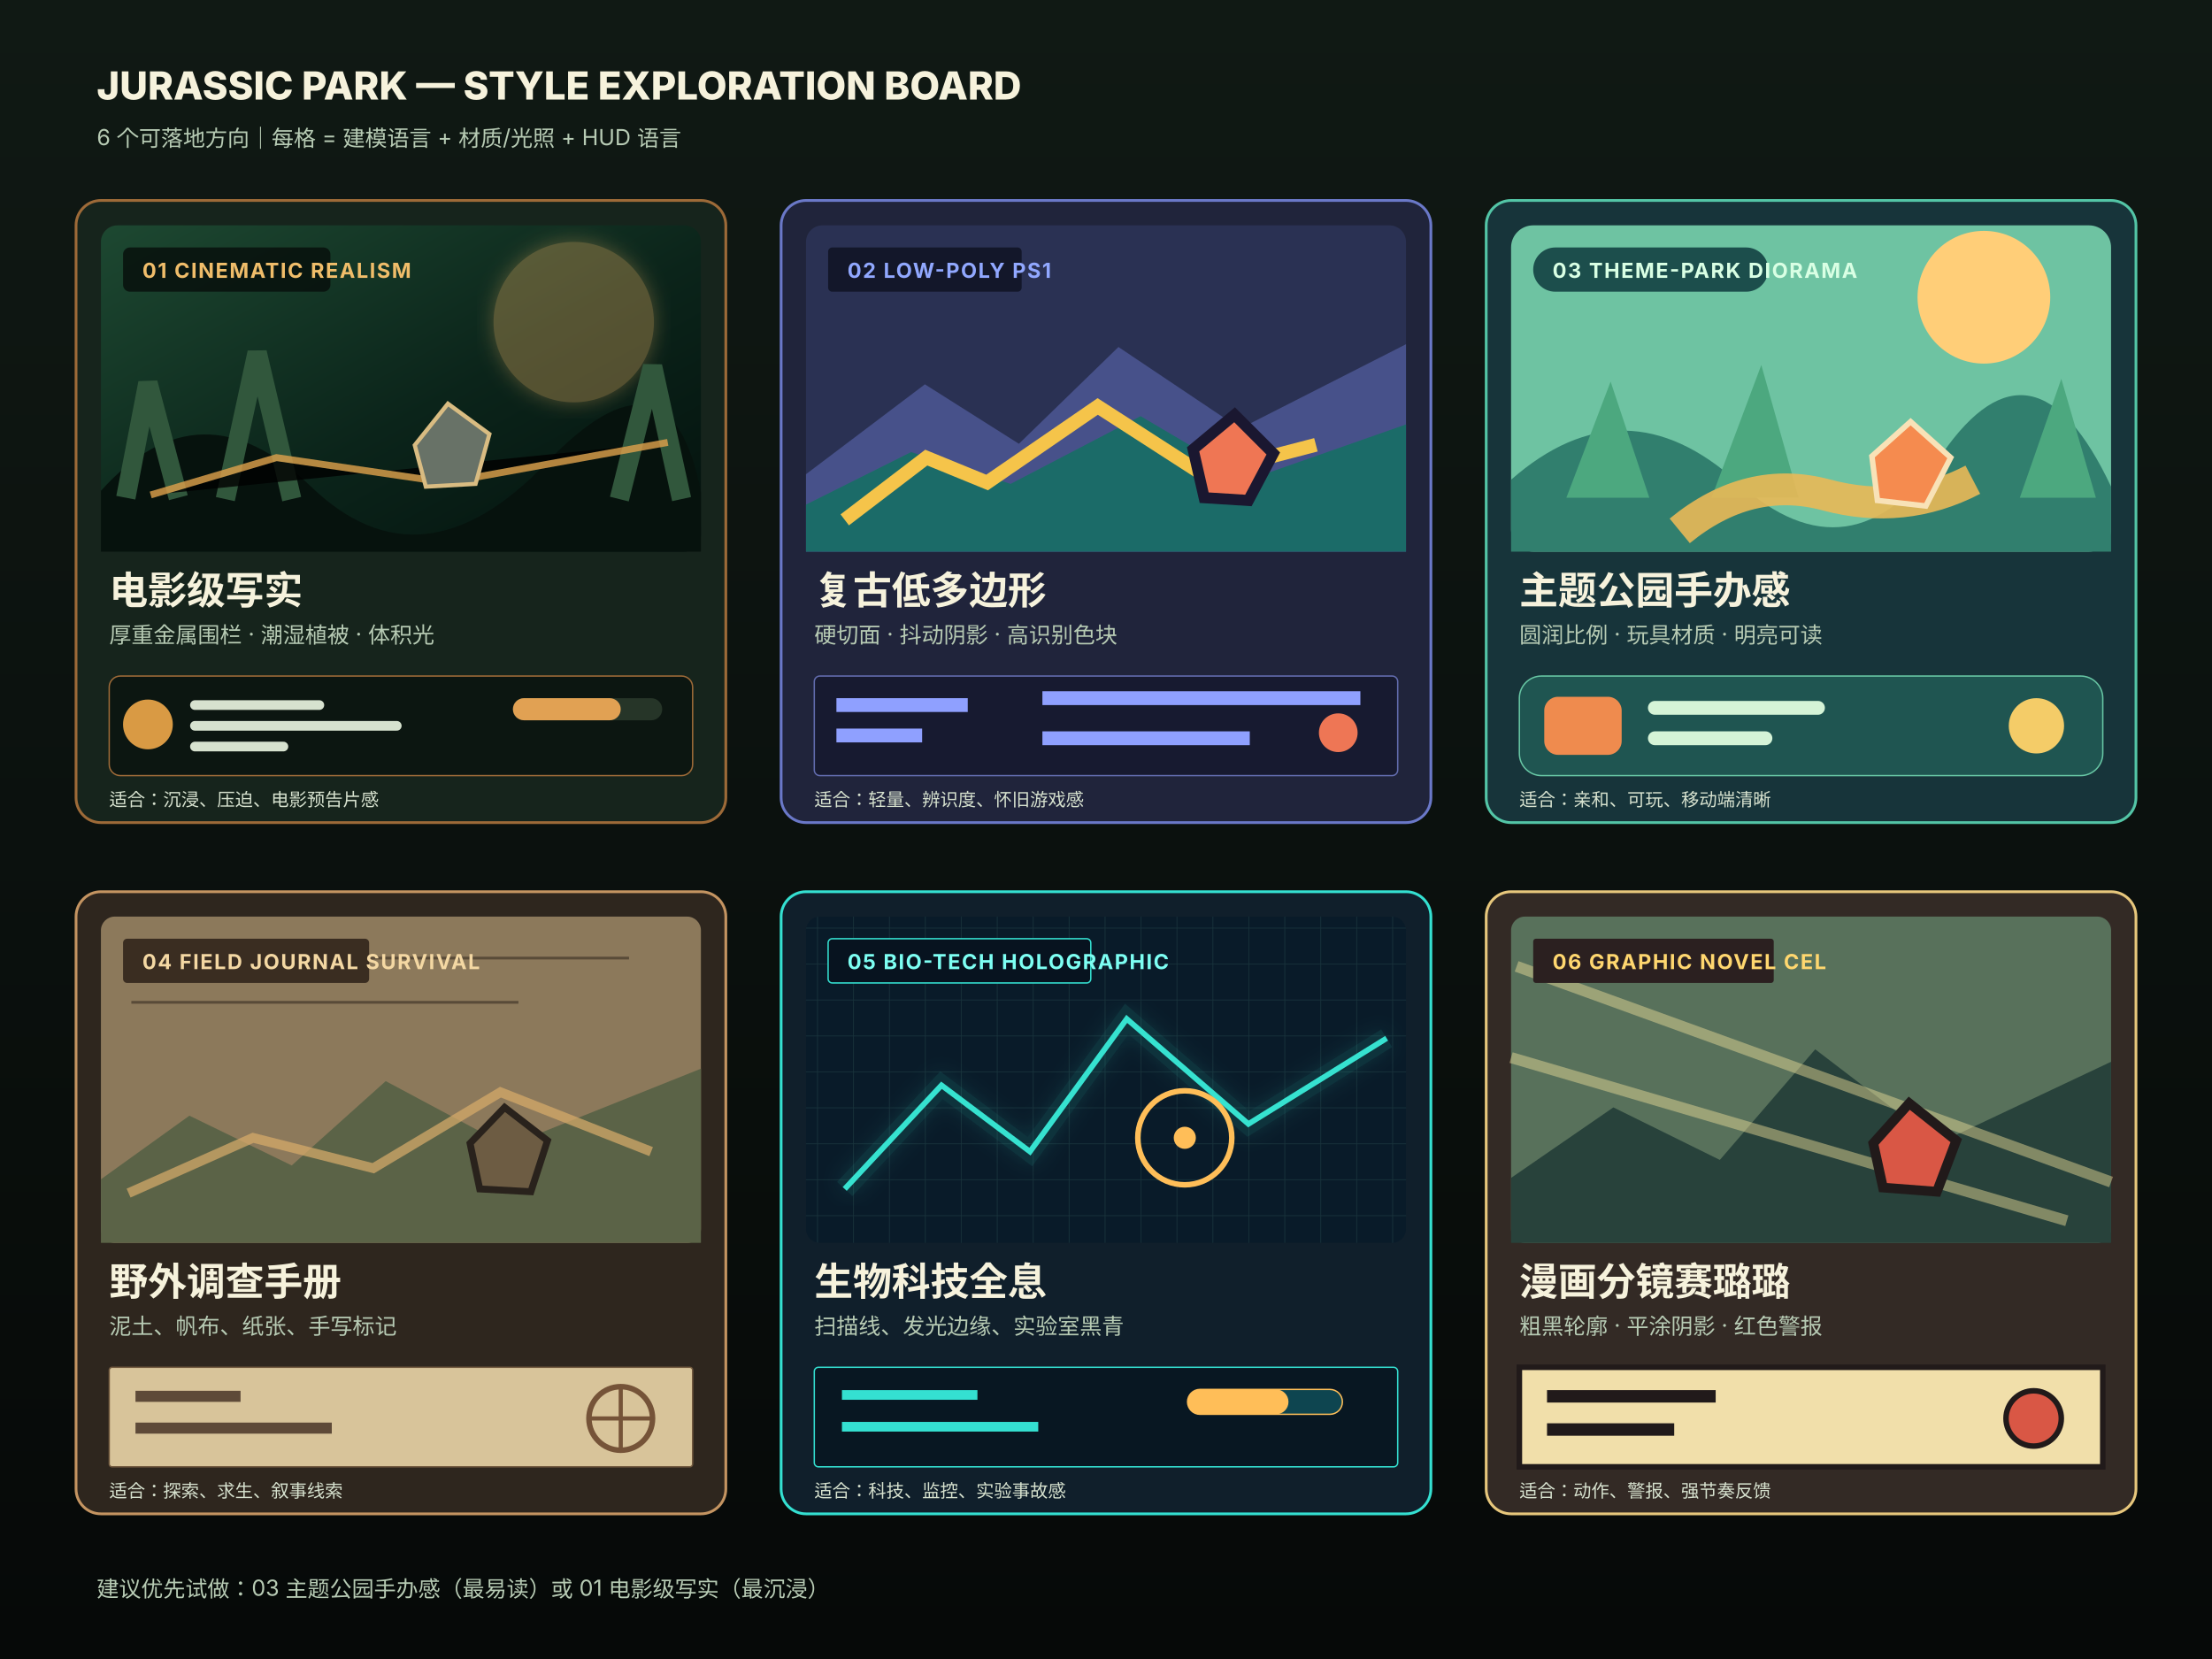
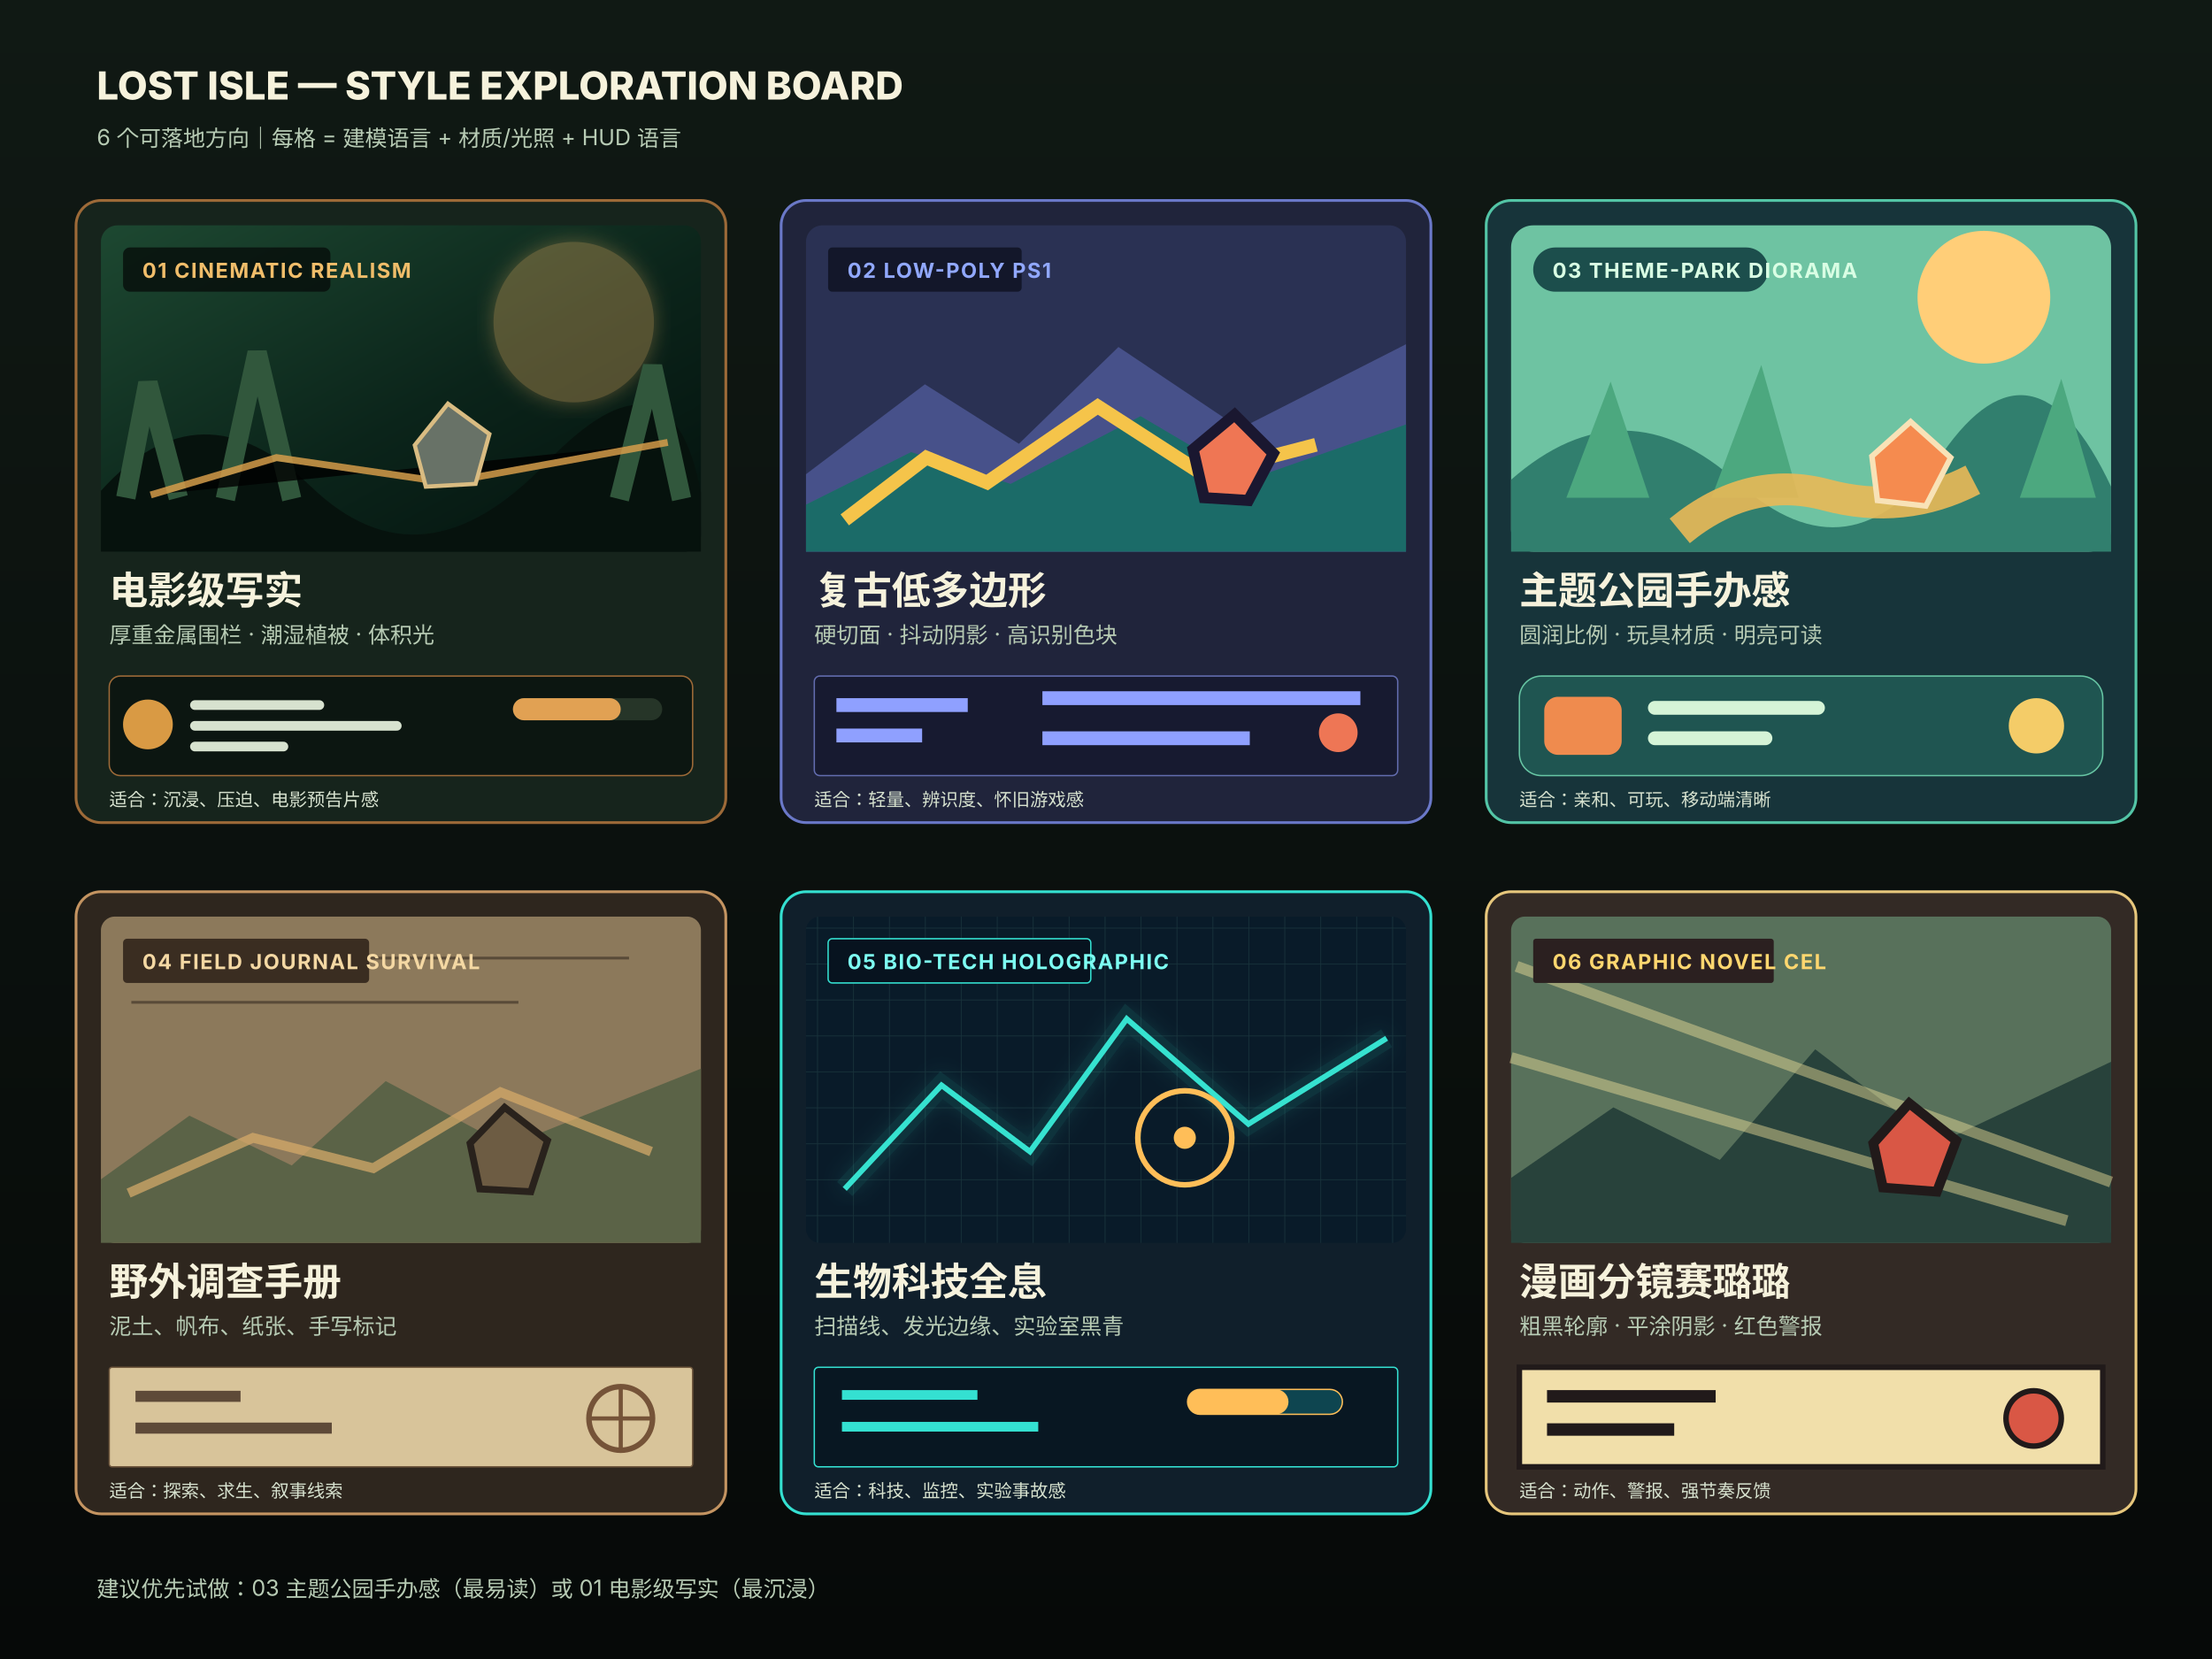
<svg xmlns="http://www.w3.org/2000/svg" width="1600" height="1200" viewBox="0 0 1600 1200">
  <defs>
    <linearGradient id="bg" x2="0" y2="1">
      <stop stop-color="#101914" />
      <stop offset="1" stop-color="#060908" />
    </linearGradient>
    <linearGradient id="jungle" x2="1" y2="1">
      <stop stop-color="#1d4831" />
      <stop offset=".55" stop-color="#0b241a" />
      <stop offset="1" stop-color="#03110d" />
    </linearGradient>
    <linearGradient id="amber" x2="0" y2="1">
      <stop stop-color="#ffe28a" />
      <stop offset="1" stop-color="#c46a24" />
    </linearGradient>
    <linearGradient id="teal" x2="1" y2="1">
      <stop stop-color="#39e6cd" />
      <stop offset="1" stop-color="#145f80" />
    </linearGradient>
    <pattern id="grid" width="26" height="26" patternUnits="userSpaceOnUse">
      <path d="M26 0H0V26" fill="none" stroke="#8ee2c0" stroke-opacity=".12" />
    </pattern>
    <filter id="glow">
      <feGaussianBlur stdDeviation="7" result="b" />
      <feMerge>
        <feMergeNode in="b" />
        <feMergeNode in="SourceGraphic" />
      </feMerge>
    </filter>
    <style>text{font-family:Inter,Arial,'PingFang SC','Microsoft YaHei',sans-serif} .title{font-size:28px;font-weight:800;fill:#f6f2dc}.sub{font-size:16px;fill:#b7cbb4}.tag{font-size:15px;font-weight:700;letter-spacing:1px}.small{font-size:13px;fill:#d7e2cf}</style>
  </defs>
  <rect width="1600" height="1200" fill="url(#bg)" />
-   <text x="70" y="72" class="title" font-size="38">JURASSIC PARK — STYLE EXPLORATION BOARD</text>
+   <text x="70" y="72" class="title" font-size="38">LOST ISLE — STYLE EXPLORATION BOARD</text>
  <text x="70" y="105" class="sub">6 个可落地方向｜每格 = 建模语言 + 材质/光照 + HUD 语言</text>
  <g transform="translate(55 145)">
    <rect width="470" height="450" rx="18" fill="#16241c" stroke="#9d6a38" stroke-width="2" />
    <rect x="18" y="18" width="434" height="236" rx="12" fill="url(#jungle)" />
    <circle cx="360" cy="88" r="58" fill="#f7b968" opacity=".32" filter="url(#glow)" />
    <path d="M18 210 Q90 130 170 207T340 190T452 211V254H18Z" fill="#06120d" />
    <path d="M36 215L52 132 74 215M108 216L131 110 156 216M393 216L417 120 438 216" stroke="#31573c" stroke-width="14" fill="none" />
    <path d="M54 213L145 186 268 204 428 175" stroke="#e0a14b" stroke-width="5" opacity=".8" />
    <path d="M245 177l24-30 30 22-10 36-36 2z" fill="#687267" stroke="#d9bc82" stroke-width="3" />
    <rect x="34" y="34" width="150" height="32" rx="5" fill="#07100c" opacity=".84" />
    <text x="48" y="56" class="tag" fill="#f0bd6a">01 CINEMATIC REALISM</text>
    <text x="24" y="292" class="title">电影级写实</text>
    <text x="24" y="320" class="sub">厚重金属围栏 · 潮湿植被 · 体积光</text>
    <rect x="24" y="344" width="422" height="72" rx="8" fill="#0c1611" stroke="#9d6a38" />
    <circle cx="52" cy="379" r="18" fill="#d99a44" />
    <path d="M86 365h90M86 380h146M86 395h64" stroke="#d7e2cf" stroke-width="7" stroke-linecap="round" />
    <rect x="316" y="360" width="108" height="16" rx="8" fill="#263528" />
    <rect x="316" y="360" width="78" height="16" rx="8" fill="#e1a153" />
    <text x="24" y="438" class="small">适合：沉浸、压迫、电影预告片感</text>
  </g>
  <g transform="translate(565 145)">
    <rect width="470" height="450" rx="18" fill="#20243b" stroke="#6a78c8" stroke-width="2" />
    <rect x="18" y="18" width="434" height="236" rx="12" fill="#2a3153" />
    <path d="M18 198L104 133 172 176 244 106 332 165 452 104V254H18Z" fill="#47518a" />
    <path d="M18 220L94 182 166 205 260 156 338 202 452 162V254H18Z" fill="#1b6b68" />
    <path d="M50 228l55-42 44 18 80-55 76 49 77-20" fill="none" stroke="#f5c44a" stroke-width="10" stroke-linecap="square" />
    <path d="M298 180l30-25 28 28-18 34-32-2z" fill="#ef7654" stroke="#1a1730" stroke-width="8" />
    <rect x="34" y="34" width="140" height="32" rx="3" fill="#13172a" />
    <text x="48" y="56" class="tag" fill="#91a8ff">02 LOW-POLY PS1</text>
    <text x="24" y="292" class="title">复古低多边形</text>
    <text x="24" y="320" class="sub">硬切面 · 抖动阴影 · 高识别色块</text>
    <rect x="24" y="344" width="422" height="72" rx="4" fill="#171a30" stroke="#626cae" />
    <path d="M45 365h85M45 387h52M194 360h220M194 389h140" stroke="#8fa0ff" stroke-width="10" stroke-linecap="square" />
    <circle cx="403" cy="385" r="14" fill="#ee7655" />
    <text x="24" y="438" class="small">适合：轻量、辨识度、怀旧游戏感</text>
  </g>
  <g transform="translate(1075 145)">
    <rect width="470" height="450" rx="18" fill="#17343a" stroke="#53c5a6" stroke-width="2" />
    <rect x="18" y="18" width="434" height="236" rx="16" fill="#6ec3a2" />
    <circle cx="360" cy="70" r="48" fill="#ffce78" />
    <path d="M18 202Q100 130 182 204T330 183T452 207V254H18Z" fill="#317f6e" />
    <path d="M58 215l32-84 28 84M163 215l36-96 27 96M386 215l30-86 25 86" fill="#4ca87f" />
    <path d="M140 239Q190 198 246 213T352 202" fill="none" stroke="#e9b957" stroke-width="23" opacity=".9" />
    <path d="M279 185l28-25 29 26-18 35-35-4z" fill="#f58b4f" stroke="#f8e2b7" stroke-width="4" />
    <rect x="34" y="34" width="170" height="32" rx="16" fill="#1c4e4c" />
    <text x="48" y="56" class="tag" fill="#d9ffe4">03 THEME-PARK DIORAMA</text>
    <text x="24" y="292" class="title">主题公园手办感</text>
    <text x="24" y="320" class="sub">圆润比例 · 玩具材质 · 明亮可读</text>
    <rect x="24" y="344" width="422" height="72" rx="16" fill="#1f5551" stroke="#67c6a4" />
    <rect x="42" y="359" width="56" height="42" rx="10" fill="#ef8b4e" />
    <path d="M122 367h118M122 389h80" stroke="#d5f4d7" stroke-width="10" stroke-linecap="round" />
    <circle cx="398" cy="380" r="20" fill="#f4cc68" />
    <text x="24" y="438" class="small">适合：亲和、可玩、移动端清晰</text>
  </g>
  <g transform="translate(55 645)">
    <rect width="470" height="450" rx="18" fill="#2e261e" stroke="#c49461" stroke-width="2" />
    <rect x="18" y="18" width="434" height="236" rx="10" fill="#8c795b" />
    <path d="M18 208L82 162 156 198 224 137 312 184 452 128V254H18Z" fill="#5b6347" />
    <path d="M38 218l90-40 87 22 92-55 109 43" fill="none" stroke="#d7aa69" stroke-width="7" opacity=".72" />
    <path d="M285 182l25-26 31 24-12 37-37-2z" fill="#6d5c43" stroke="#29221c" stroke-width="5" />
    <path d="M40 48h360M40 80h280" stroke="#372d22" stroke-width="2" opacity=".6" />
    <rect x="34" y="34" width="178" height="32" rx="3" fill="#3a2d21" />
    <text x="48" y="56" class="tag" fill="#f4d8a3">04 FIELD JOURNAL SURVIVAL</text>
    <text x="24" y="292" class="title">野外调查手册</text>
    <text x="24" y="320" class="sub">泥土、帆布、纸张、手写标记</text>
    <rect x="24" y="344" width="422" height="72" rx="2" fill="#d8c49a" stroke="#6f573d" />
    <path d="M43 365h76M43 388h142" stroke="#5e4a38" stroke-width="8" />
    <circle cx="394" cy="381" r="23" fill="none" stroke="#755338" stroke-width="4" />
    <path d="M394 357v48M370 381h48" stroke="#755338" stroke-width="3" />
    <text x="24" y="438" class="small">适合：探索、求生、叙事线索</text>
  </g>
  <g transform="translate(565 645)">
    <rect width="470" height="450" rx="18" fill="#101f2b" stroke="#34e0d1" stroke-width="2" />
    <rect x="18" y="18" width="434" height="236" rx="10" fill="#091b29" />
    <rect x="18" y="18" width="434" height="236" rx="10" fill="url(#grid)" />
    <path d="M46 215L116 140 180 188 250 92 338 168 438 106" fill="none" stroke="#36e2d0" stroke-width="4" />
    <path d="M46 215L116 140 180 188 250 92 338 168 438 106" fill="none" stroke="#36e2d0" stroke-width="15" opacity=".12" filter="url(#glow)" />
    <circle cx="292" cy="178" r="34" fill="none" stroke="#ffbe58" stroke-width="4" />
    <circle cx="292" cy="178" r="8" fill="#ffbe58" />
    <rect x="34" y="34" width="190" height="32" rx="3" fill="#07131f" stroke="#34e0d1" />
    <text x="48" y="56" class="tag" fill="#7dfff3">05 BIO-TECH HOLOGRAPHIC</text>
    <text x="24" y="292" class="title">生物科技全息</text>
    <text x="24" y="320" class="sub">扫描线、发光边缘、实验室黑青</text>
    <rect x="24" y="344" width="422" height="72" rx="3" fill="#081722" stroke="#34e0d1" />
    <path d="M44 364h98M44 387h142" stroke="#34e0d1" stroke-width="7" />
    <rect x="294" y="360" width="112" height="18" rx="9" fill="#0e4550" stroke="#ffbe58" />
    <rect x="294" y="360" width="73" height="18" rx="9" fill="#ffbe58" />
    <text x="24" y="438" class="small">适合：科技、监控、实验事故感</text>
  </g>
  <g transform="translate(1075 645)">
    <rect width="470" height="450" rx="18" fill="#332a25" stroke="#e7c77c" stroke-width="2" />
    <rect x="18" y="18" width="434" height="236" rx="10" fill="#58715b" />
    <path d="M18 207L92 156 169 194 238 114 327 182 452 123V254H18Z" fill="#28423b" />
    <path d="M22 54L452 210M18 120L420 238" stroke="#f0df9a" stroke-width="8" opacity=".45" />
    <path d="M280 182l26-29 34 27-14 37-39-3z" fill="#d95745" stroke="#211a1a" stroke-width="7" />
    <rect x="34" y="34" width="174" height="32" rx="2" fill="#2b2020" />
    <text x="48" y="56" class="tag" fill="#ffd76f">06 GRAPHIC NOVEL CEL</text>
    <text x="24" y="292" class="title">漫画分镜赛璐璐</text>
    <text x="24" y="320" class="sub">粗黑轮廓 · 平涂阴影 · 红色警报</text>
    <rect x="24" y="344" width="422" height="72" rx="0" fill="#f1dfaa" stroke="#211a1a" stroke-width="4" />
    <path d="M44 365h122M44 389h92" stroke="#211a1a" stroke-width="9" />
    <circle cx="396" cy="381" r="20" fill="#d95745" stroke="#211a1a" stroke-width="4" />
    <text x="24" y="438" class="small">适合：动作、警报、强节奏反馈</text>
  </g>
  <text x="70" y="1155" class="sub">建议优先试做：03 主题公园手办感（最易读）或 01 电影级写实（最沉浸）</text>
</svg>
